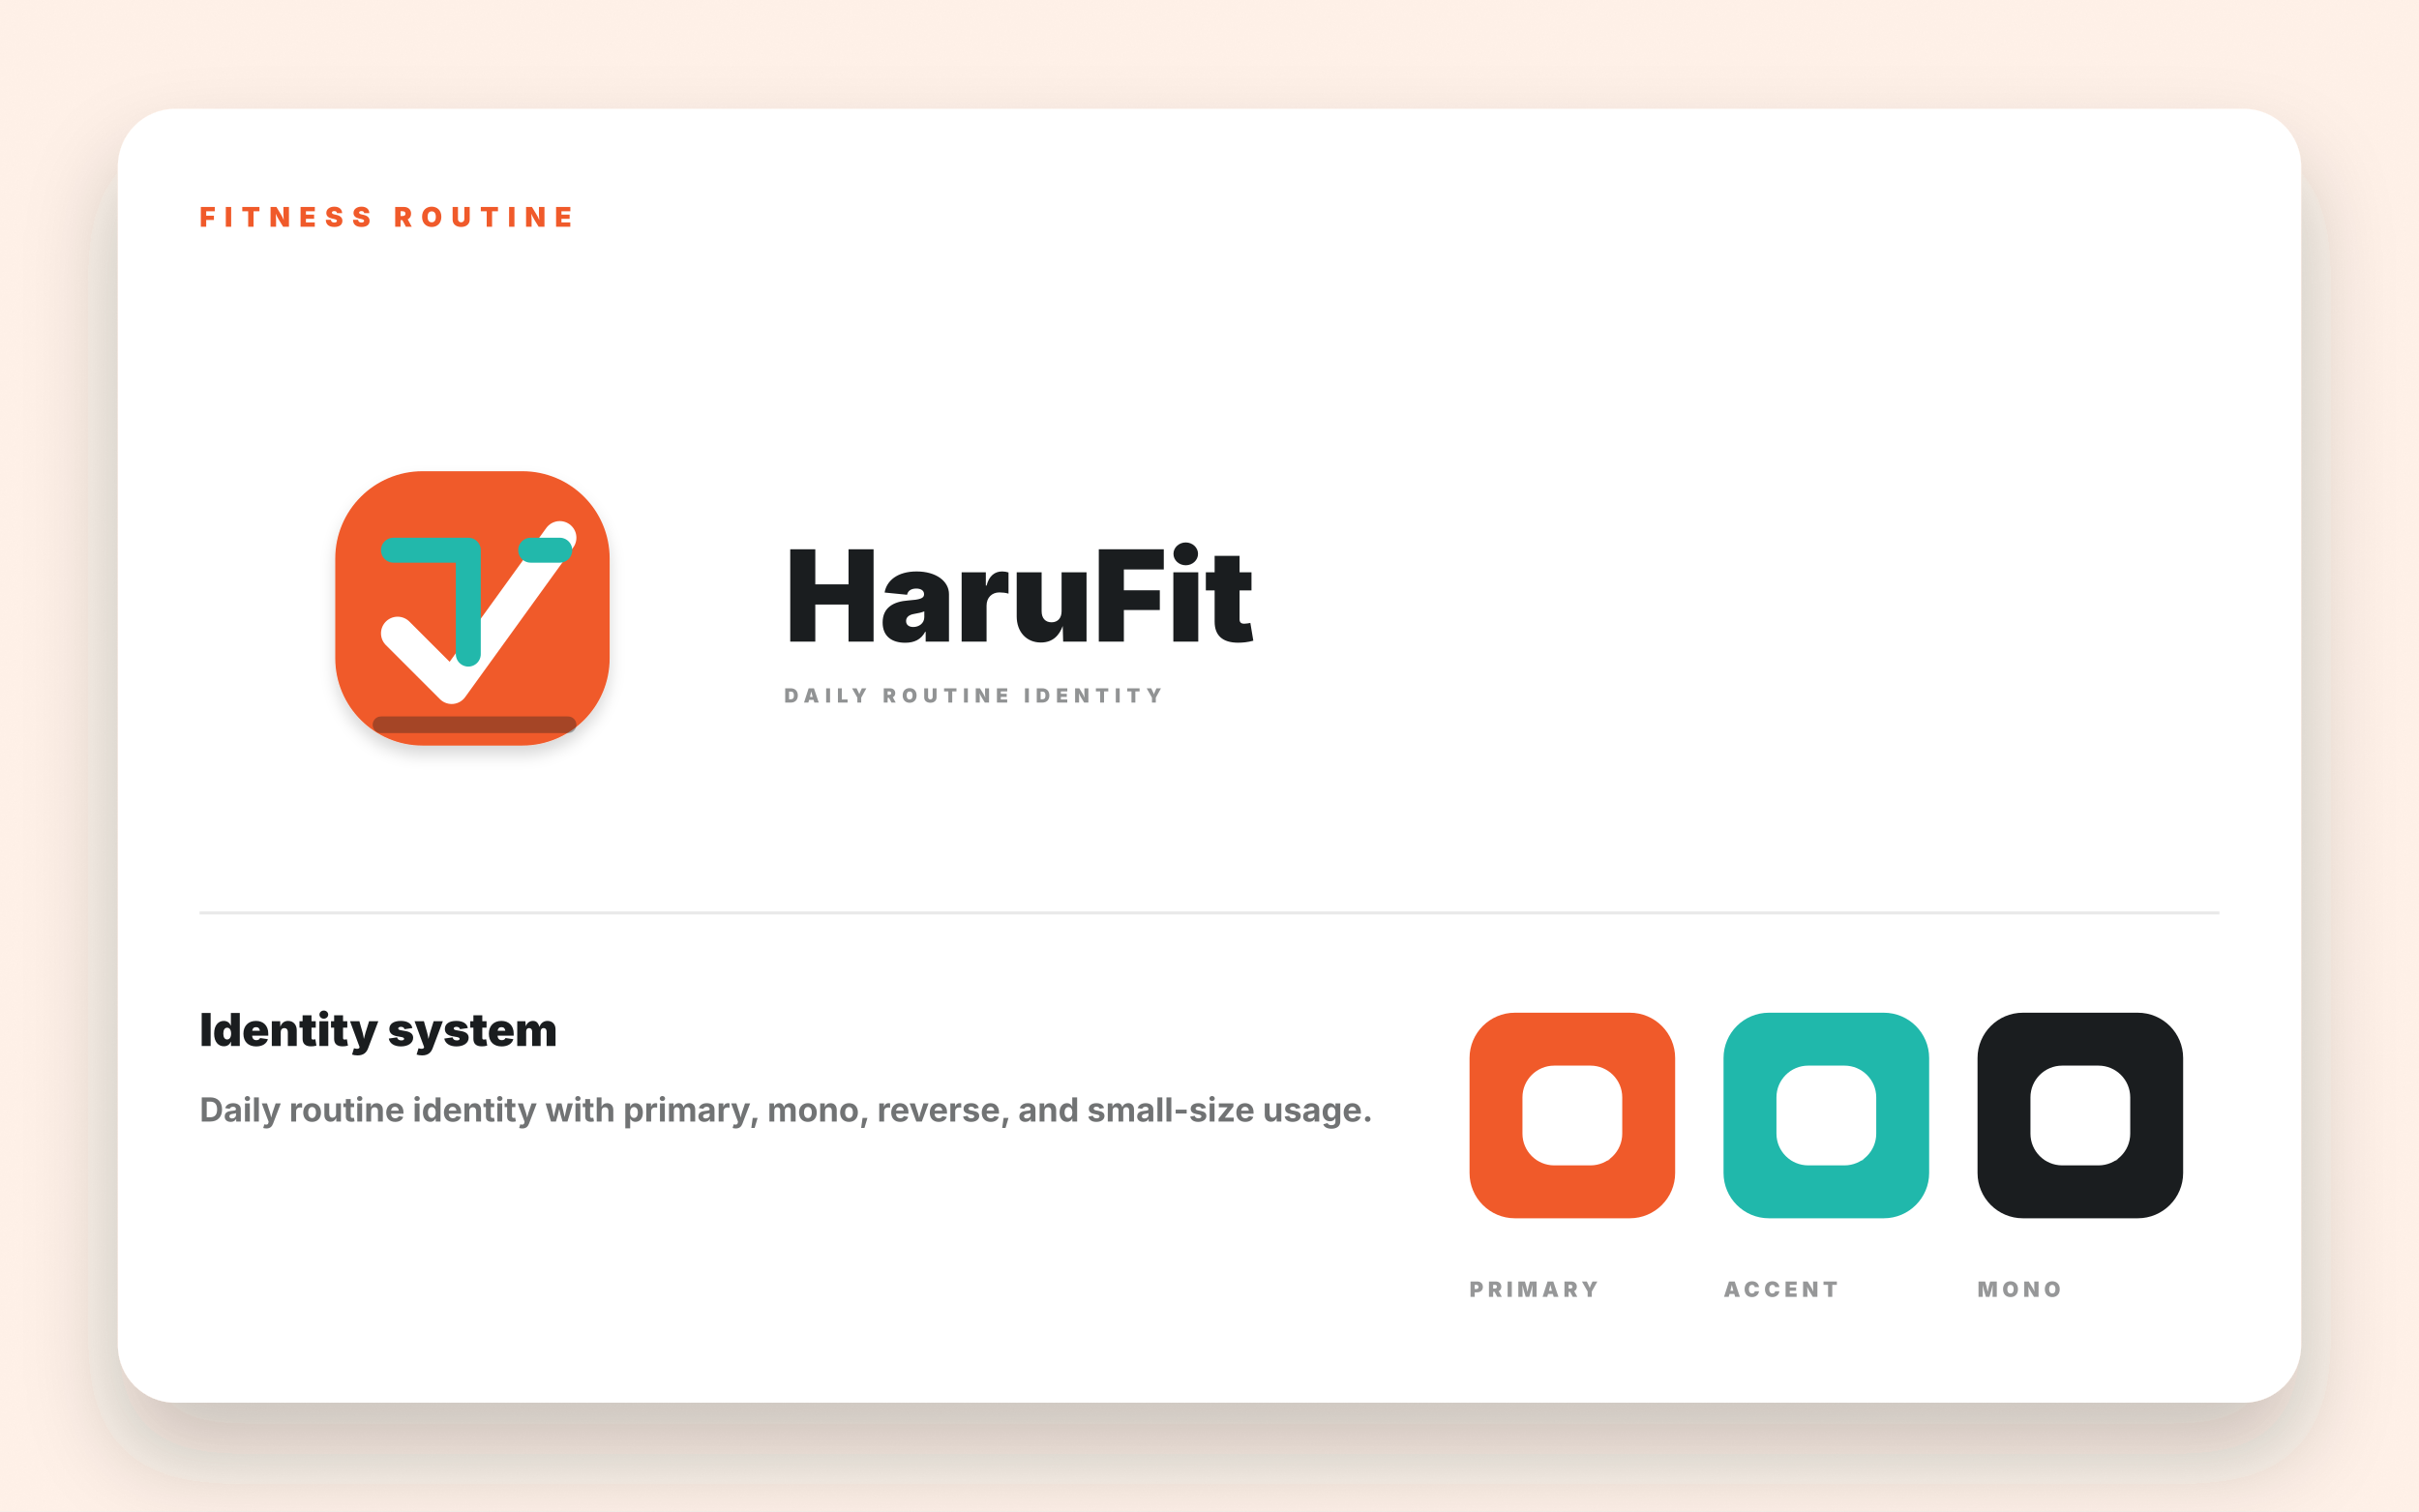
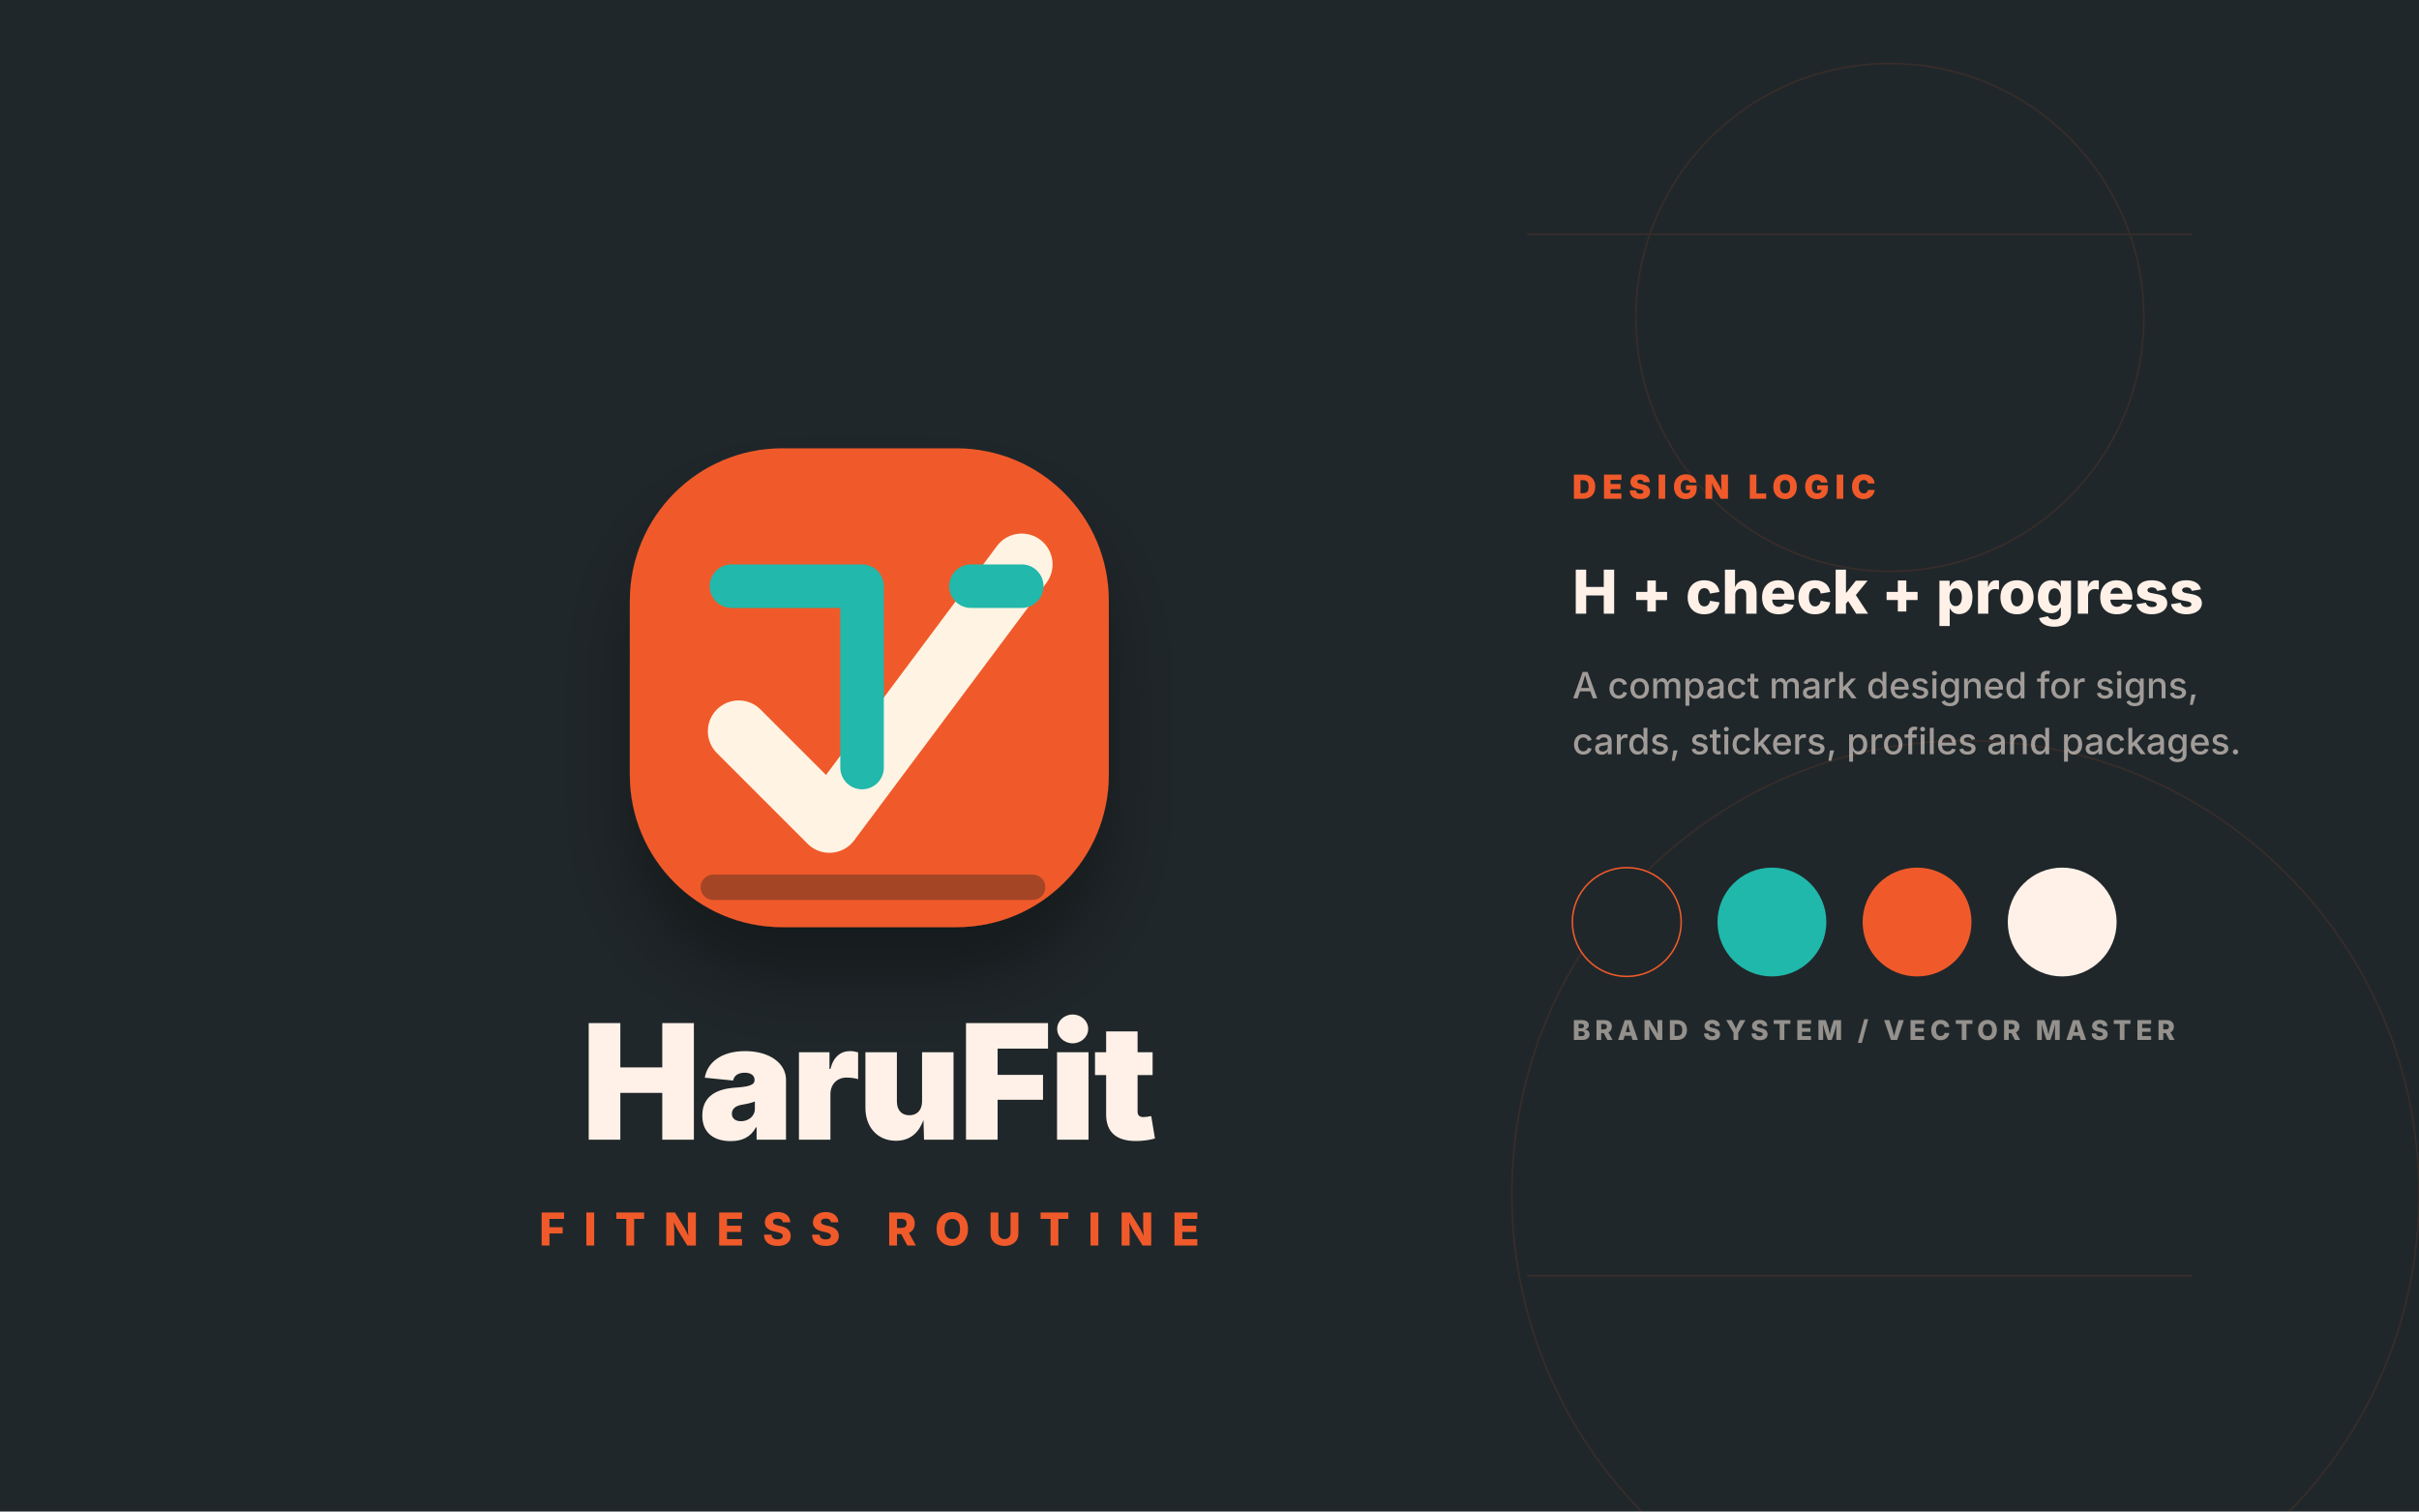
- <svg xmlns="http://www.w3.org/2000/svg" width="1600" height="1000" viewBox="0 0 1600 1000" role="img">
+ <svg xmlns="http://www.w3.org/2000/svg" width="1600" height="1000" viewBox="0 0 1600 1000" fill="none">
  <defs>
-     <filter id="ambientShadow" x="-20%" y="-20%" width="140%" height="150%">
-       <feDropShadow dx="0" dy="34" stdDeviation="30" flood-color="#263238" flood-opacity=".24" />
+     <linearGradient id="bg" x1="0" y1="0" x2="1600" y2="1000" gradientUnits="userSpaceOnUse">
+       <stop stop-color="#20272A" />
+       <stop offset=".58" stop-color="#171B1D" />
+       <stop offset="1" stop-color="#20272A" />
+     </linearGradient>
+     <linearGradient id="paper" x1="0" y1="0" x2="1" y2="1">
+       <stop stop-color="#fffaf0" />
+       <stop offset="1" stop-color="#FFF1E8" />
+     </linearGradient>
+     <linearGradient id="accent" x1="0" y1="0" x2="1" y2="1">
+       <stop stop-color="#F05A2A" />
+       <stop offset="1" stop-color="#20B8AB" />
+     </linearGradient>
+     <filter id="shadow" x="-20%" y="-20%" width="140%" height="150%" color-interpolation-filters="sRGB">
+       <feDropShadow dx="0" dy="34" stdDeviation="26" flood-color="#000000" flood-opacity=".34" />
    </filter>
-     <filter id="contactShadow" x="-20%" y="-20%" width="140%" height="150%">
-       <feDropShadow dx="0" dy="14" stdDeviation="11" flood-color="#000000" flood-opacity=".22" />
+     <filter id="soft" x="-20%" y="-20%" width="140%" height="150%" color-interpolation-filters="sRGB">
+       <feDropShadow dx="0" dy="18" stdDeviation="18" flood-color="#000000" flood-opacity=".20" />
    </filter>
-     <filter id="pressedInk" x="-20%" y="-20%" width="140%" height="140%">
-       <feDropShadow dx="0" dy="1.4" stdDeviation=".6" flood-color="#ffffff" flood-opacity=".45" />
-       <feDropShadow dx="0" dy="2.2" stdDeviation="1.8" flood-color="#000000" flood-opacity=".16" />
-     </filter>
-     <filter id="neonGlow" x="-60%" y="-60%" width="220%" height="220%">
-       <feDropShadow dx="0" dy="0" stdDeviation="5" flood-color="#20B8AB" flood-opacity=".45" />
-       <feDropShadow dx="0" dy="0" stdDeviation="16" flood-color="#F05A2A" flood-opacity=".28" />
-     </filter>
-     <filter id="paperNoise" x="0" y="0" width="100%" height="100%">
-       <feTurbulence type="fractalNoise" baseFrequency=".92" numOctaves="2" stitchTiles="stitch" />
+     <filter id="texture" x="0" y="0" width="100%" height="100%">
+       <feTurbulence type="fractalNoise" baseFrequency=".8" numOctaves="2" stitchTiles="stitch" />
      <feColorMatrix type="saturate" values="0" />
      <feComponentTransfer>
        <feFuncA type="table" tableValues="0 .045" />
      </feComponentTransfer>
    </filter>
-     <linearGradient id="studioBg" x1="0" y1="0" x2="1" y2="1">
-       <stop offset="0" stop-color="#FFF1E8" />
-       <stop offset=".52" stop-color="#ffffff" />
-       <stop offset="1" stop-color="#20B8AB" stop-opacity=".52" />
-     </linearGradient>
-     <linearGradient id="darkPanel" x1="0" y1="0" x2="1" y2="1">
-       <stop offset="0" stop-color="#263238" />
-       <stop offset=".65" stop-color="#1A1D1F" />
-       <stop offset="1" stop-color="#F05A2A" />
-     </linearGradient>
-     <linearGradient id="cardSheen" x1="0" y1="0" x2="1" y2="1">
-       <stop offset="0" stop-color="#ffffff" stop-opacity=".96" />
-       <stop offset=".48" stop-color="#FFF1E8" stop-opacity=".92" />
-       <stop offset=".51" stop-color="#ffffff" stop-opacity=".45" />
-       <stop offset="1" stop-color="#ffffff" stop-opacity=".86" />
-     </linearGradient>
-     <linearGradient id="glass" x1="0" y1="0" x2="1" y2="1">
-       <stop offset="0" stop-color="#ffffff" stop-opacity=".78" />
-       <stop offset=".35" stop-color="#FFF1E8" stop-opacity=".22" />
-       <stop offset="1" stop-color="#ffffff" stop-opacity=".06" />
-     </linearGradient>
  </defs>
-   <rect width="1600" height="1000" fill="#FFF1E8" />
-   <rect width="1600" height="1000" fill="#ffffff" filter="url(#paperNoise)" opacity=".48" />
-   <rect x="78" y="72" width="1444" height="856" rx="38" fill="#ffffff" filter="url(#ambientShadow)" />
-   <text x="132" y="150" font-family="Inter, Arial, sans-serif" font-size="18" font-weight="950" letter-spacing="6" fill="#F05A2A">FITNESS ROUTINE</text>
-   <g transform="translate(175 265) scale(2.75)" filter="url(#pressedInk)">
-     <g>
-       <rect x="17" y="17" width="66" height="66" rx="21" fill="#F05A2A" />
-       <path d="M32 56 45 69 71 33" fill="none" stroke="#ffffff" stroke-width="8" stroke-linecap="round" stroke-linejoin="round" />
-       <path d="M31 36h18m15 0h7M49 36v25" stroke="#20B8AB" stroke-width="6" stroke-linecap="round" />
-       <path d="M28 78h45" stroke="#1A1D1F" stroke-width="4" stroke-linecap="round" opacity=".35" />
+   <rect width="1600" height="1000" fill="#20272A" />
+   <g opacity=".12">
+     <circle cx="1250" cy="210" r="168" stroke="#F05A2A" />
+     <circle cx="1300" cy="790" r="300" stroke="#F05A2A" />
+     <path d="M1010 155h440M1010 844h440" stroke="#F05A2A" />
+   </g>
+   <g filter="url(#shadow)">
+     <g transform="translate(335 215) scale(2.4)">
+       <rect x="34" y="34" width="132" height="132" rx="42" fill="#F05A2A" />
+       <path d="M64 112 89 137 142 66" fill="none" stroke="#FFF4E4" stroke-width="17" stroke-linecap="round" stroke-linejoin="round" />
+       <path d="M62 72h36m30 0h14M98 72v50" stroke="#20B8AB" stroke-width="12" stroke-linecap="round" />
+       <path d="M57 155h88" stroke="#171B1D" stroke-width="7" stroke-linecap="round" opacity=".35" />
    </g>
  </g>
-   <text x="518.75" y="424.5" text-anchor="start" font-family="Inter, Arial, sans-serif" font-size="84" font-weight="950" fill="#1A1D1F">HaruFit</text>
-   <text x="518.75" y="464.82" text-anchor="start" font-family="Inter, Arial, sans-serif" font-size="13" font-weight="850" letter-spacing="4" fill="#1A1D1F" opacity=".48">DAILY ROUTINE IDENTITY</text>
-   <path d="M132 604h1336" stroke="#1A1D1F" stroke-width="2" opacity=".1" />
-   <text x="132" y="692" font-family="Inter, Arial, sans-serif" font-size="30" font-weight="950" fill="#1A1D1F">Identity system</text>
-   <text x="132" y="742" font-family="Inter, Arial, sans-serif" font-size="22" font-weight="700" fill="#1A1D1F" opacity=".62">Daily routine identity with primary, mono, reverse, and small-size usage.</text>
-   <rect x="972" y="670" width="136" height="136" rx="30" fill="#F05A2A" />
-   <rect x="1140" y="670" width="136" height="136" rx="30" fill="#20B8AB" />
-   <rect x="1308" y="670" width="136" height="136" rx="30" fill="#1A1D1F" />
-   <g transform="translate(990 688) scale(1)">
-     <g>
-       <rect x="17" y="17" width="66" height="66" rx="21" fill="#ffffff" />
-       <path d="M32 56 45 69 71 33" fill="none" stroke="#ffffff" stroke-width="8" stroke-linecap="round" stroke-linejoin="round" />
-       <path d="M31 36h18m15 0h7M49 36v25" stroke="#ffffff" stroke-width="6" stroke-linecap="round" />
-       <path d="M28 78h45" stroke="#ffffff" stroke-width="4" stroke-linecap="round" opacity=".35" />
-     </g>
+   <text x="575" y="754" text-anchor="middle" fill="#FFF1E8" font-family="Inter, Arial, sans-serif" font-size="106" font-weight="860" letter-spacing="-2">HaruFit</text>
+   <text x="575" y="824" text-anchor="middle" fill="#F05A2A" font-family="Inter, Arial, sans-serif" font-size="30" font-weight="800" letter-spacing="12">FITNESS ROUTINE</text>
+   <g transform="translate(1040 330)">
+     <text x="0" y="0" fill="#F05A2A" font-family="Inter, Arial, sans-serif" font-size="22" font-weight="850" letter-spacing="4">DESIGN LOGIC</text>
+     <text x="0" y="76" fill="#FFF1E8" font-family="Inter, Arial, sans-serif" font-size="40" font-weight="800">H + check + progress</text>
+     <text x="0" y="132" fill="#FFF1E8" opacity=".58" font-family="Inter, Arial, sans-serif" font-size="24" font-weight="500">A compact mark designed for signs,</text>
+     <text x="0" y="169" fill="#FFF1E8" opacity=".58" font-family="Inter, Arial, sans-serif" font-size="24" font-weight="500">cards, stickers, profiles and packages.</text>
+     <rect x="0" y="244" width="72" height="72" rx="36" fill="#20272A" stroke="#F05A2A" />
+     <rect x="96" y="244" width="72" height="72" rx="36" fill="#20B8AB" />
+     <rect x="192" y="244" width="72" height="72" rx="36" fill="#F05A2A" />
+     <rect x="288" y="244" width="72" height="72" rx="36" fill="#FFF1E8" />
+     <text x="0" y="358" fill="#FFF1E8" opacity=".52" font-family="Inter, Arial, sans-serif" font-size="18" font-weight="800" letter-spacing="3">BRAND SYSTEM / VECTOR MASTER</text>
  </g>
-   <g transform="translate(1158 688) scale(1)">
-     <g>
-       <rect x="17" y="17" width="66" height="66" rx="21" fill="#ffffff" />
-       <path d="M32 56 45 69 71 33" fill="none" stroke="#ffffff" stroke-width="8" stroke-linecap="round" stroke-linejoin="round" />
-       <path d="M31 36h18m15 0h7M49 36v25" stroke="#ffffff" stroke-width="6" stroke-linecap="round" />
-       <path d="M28 78h45" stroke="#ffffff" stroke-width="4" stroke-linecap="round" opacity=".35" />
-     </g>
-   </g>
-   <g transform="translate(1326 688) scale(1)">
-     <g>
-       <rect x="17" y="17" width="66" height="66" rx="21" fill="#ffffff" />
-       <path d="M32 56 45 69 71 33" fill="none" stroke="#ffffff" stroke-width="8" stroke-linecap="round" stroke-linejoin="round" />
-       <path d="M31 36h18m15 0h7M49 36v25" stroke="#ffffff" stroke-width="6" stroke-linecap="round" />
-       <path d="M28 78h45" stroke="#ffffff" stroke-width="4" stroke-linecap="round" opacity=".35" />
-     </g>
-   </g>
-   <text x="972" y="858" font-family="Inter, Arial, sans-serif" font-size="14" font-weight="900" letter-spacing="3" fill="#1A1D1F" opacity=".46">PRIMARY</text>
-   <text x="1140" y="858" font-family="Inter, Arial, sans-serif" font-size="14" font-weight="900" letter-spacing="3" fill="#1A1D1F" opacity=".46">ACCENT</text>
-   <text x="1308" y="858" font-family="Inter, Arial, sans-serif" font-size="14" font-weight="900" letter-spacing="3" fill="#1A1D1F" opacity=".46">MONO</text>
</svg>
